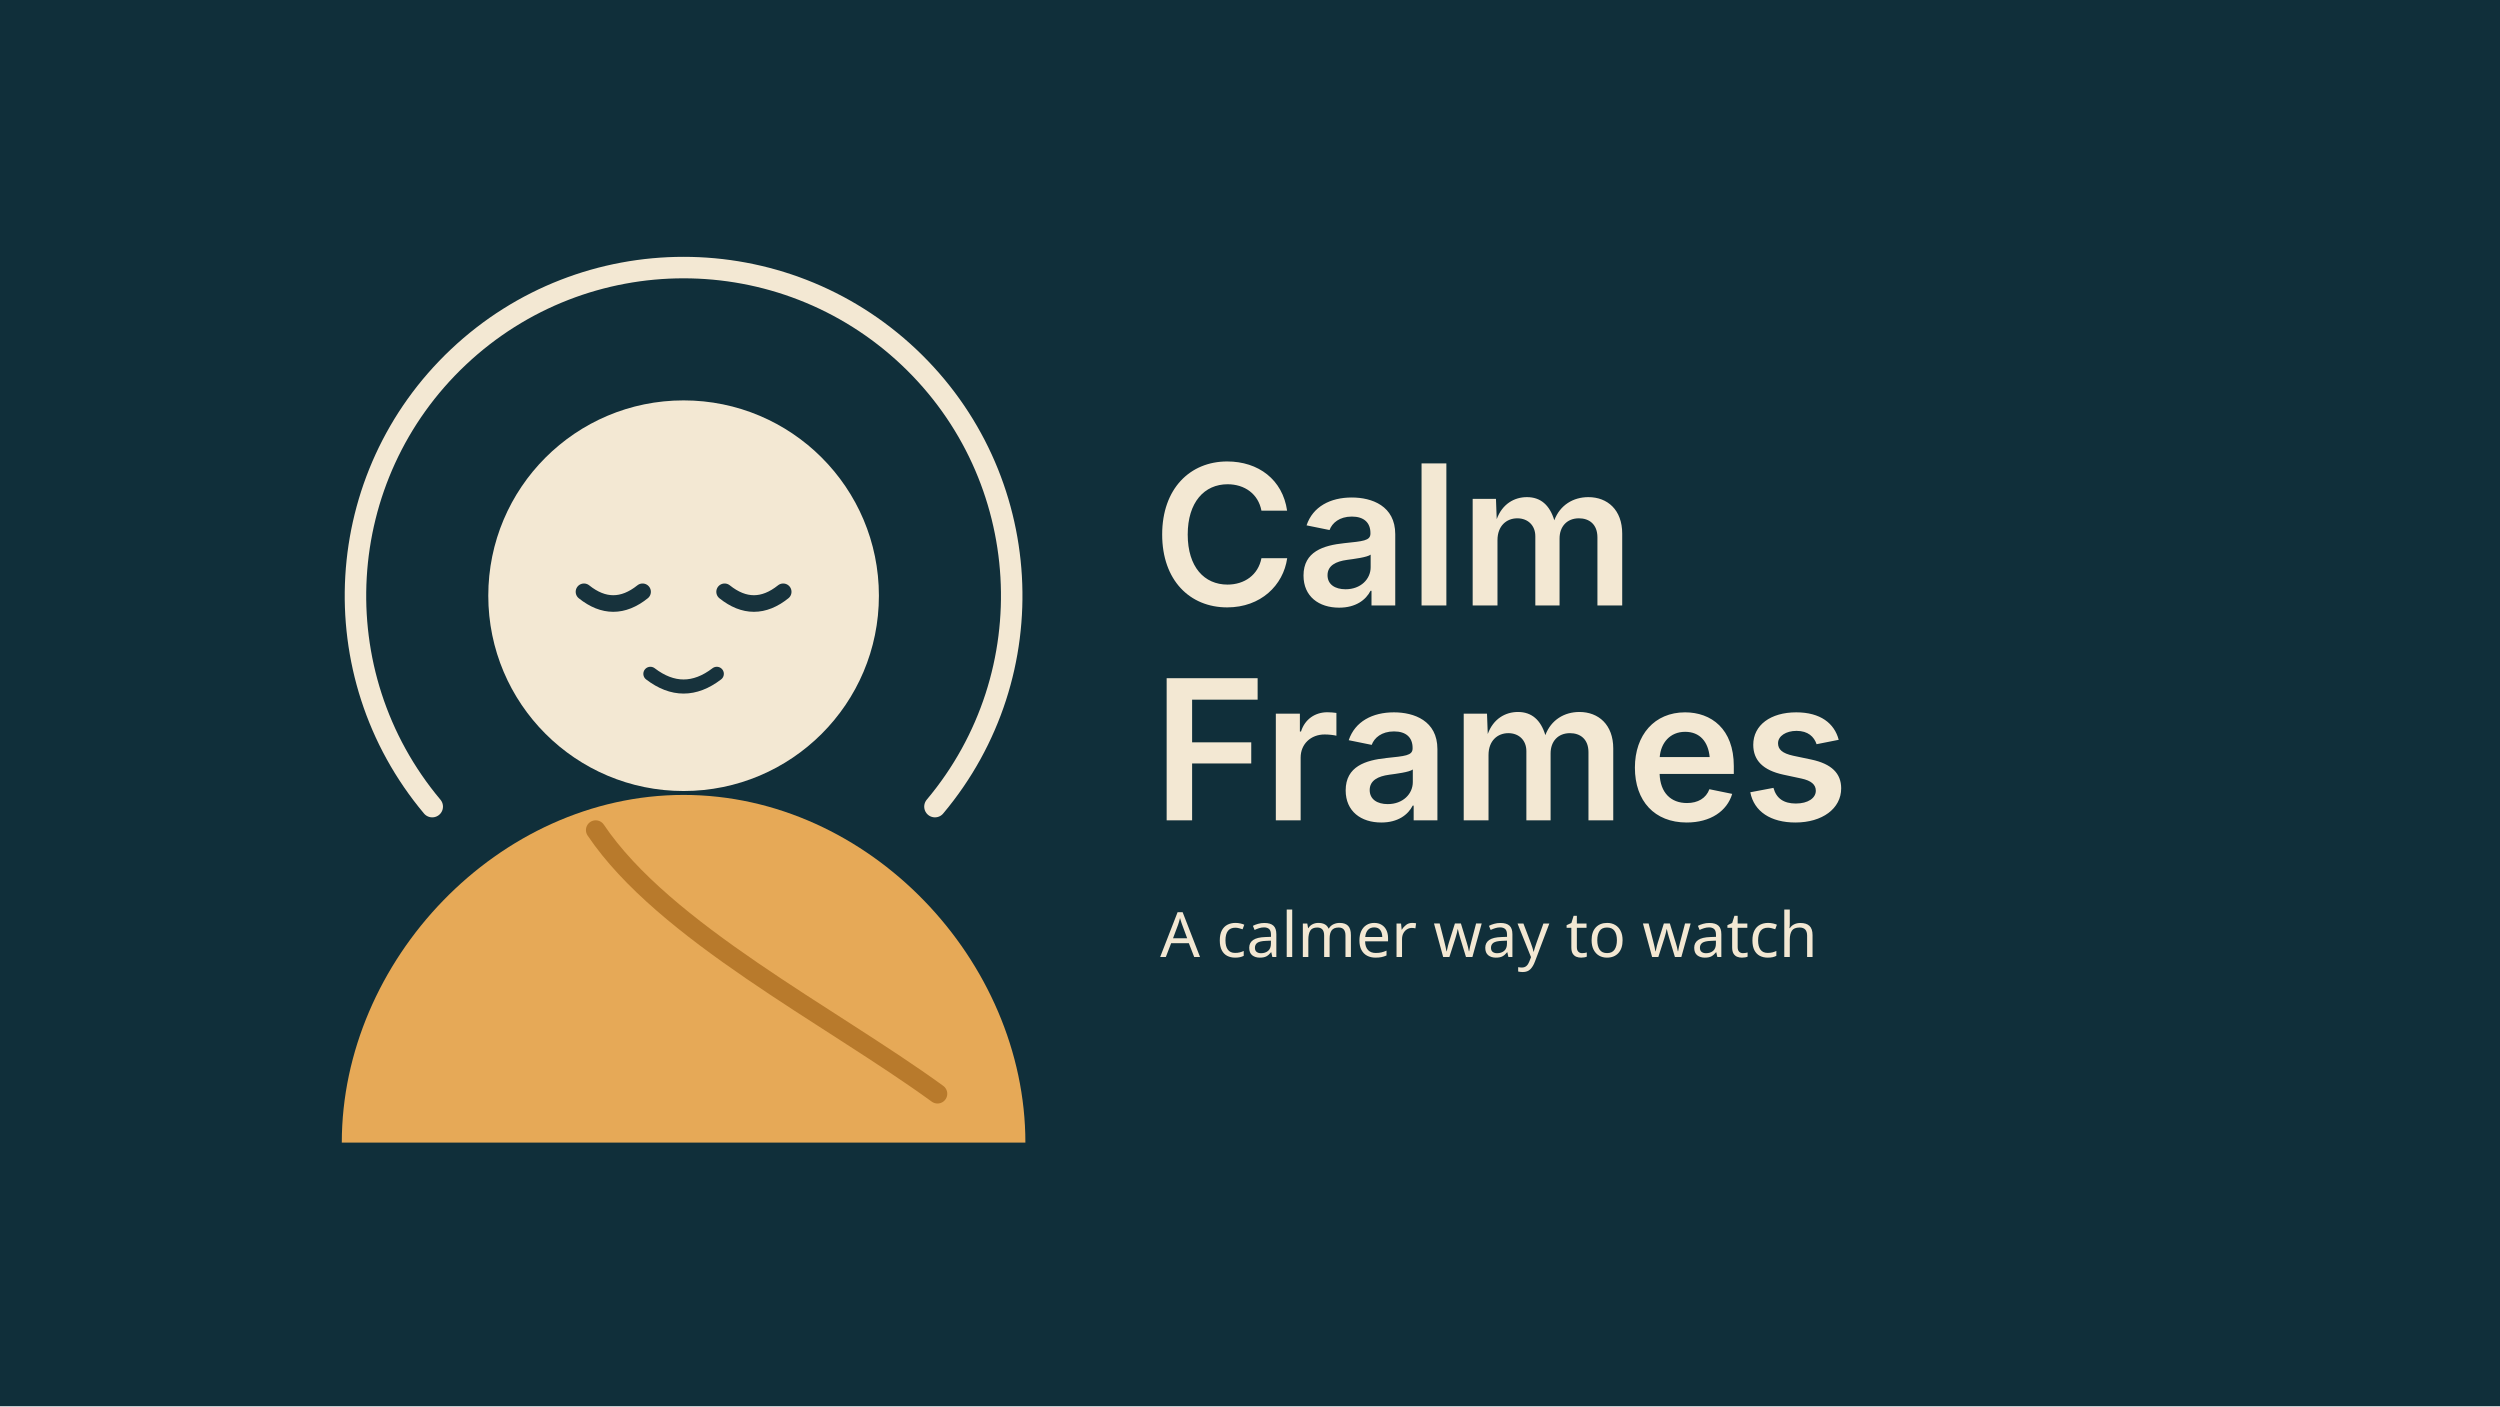
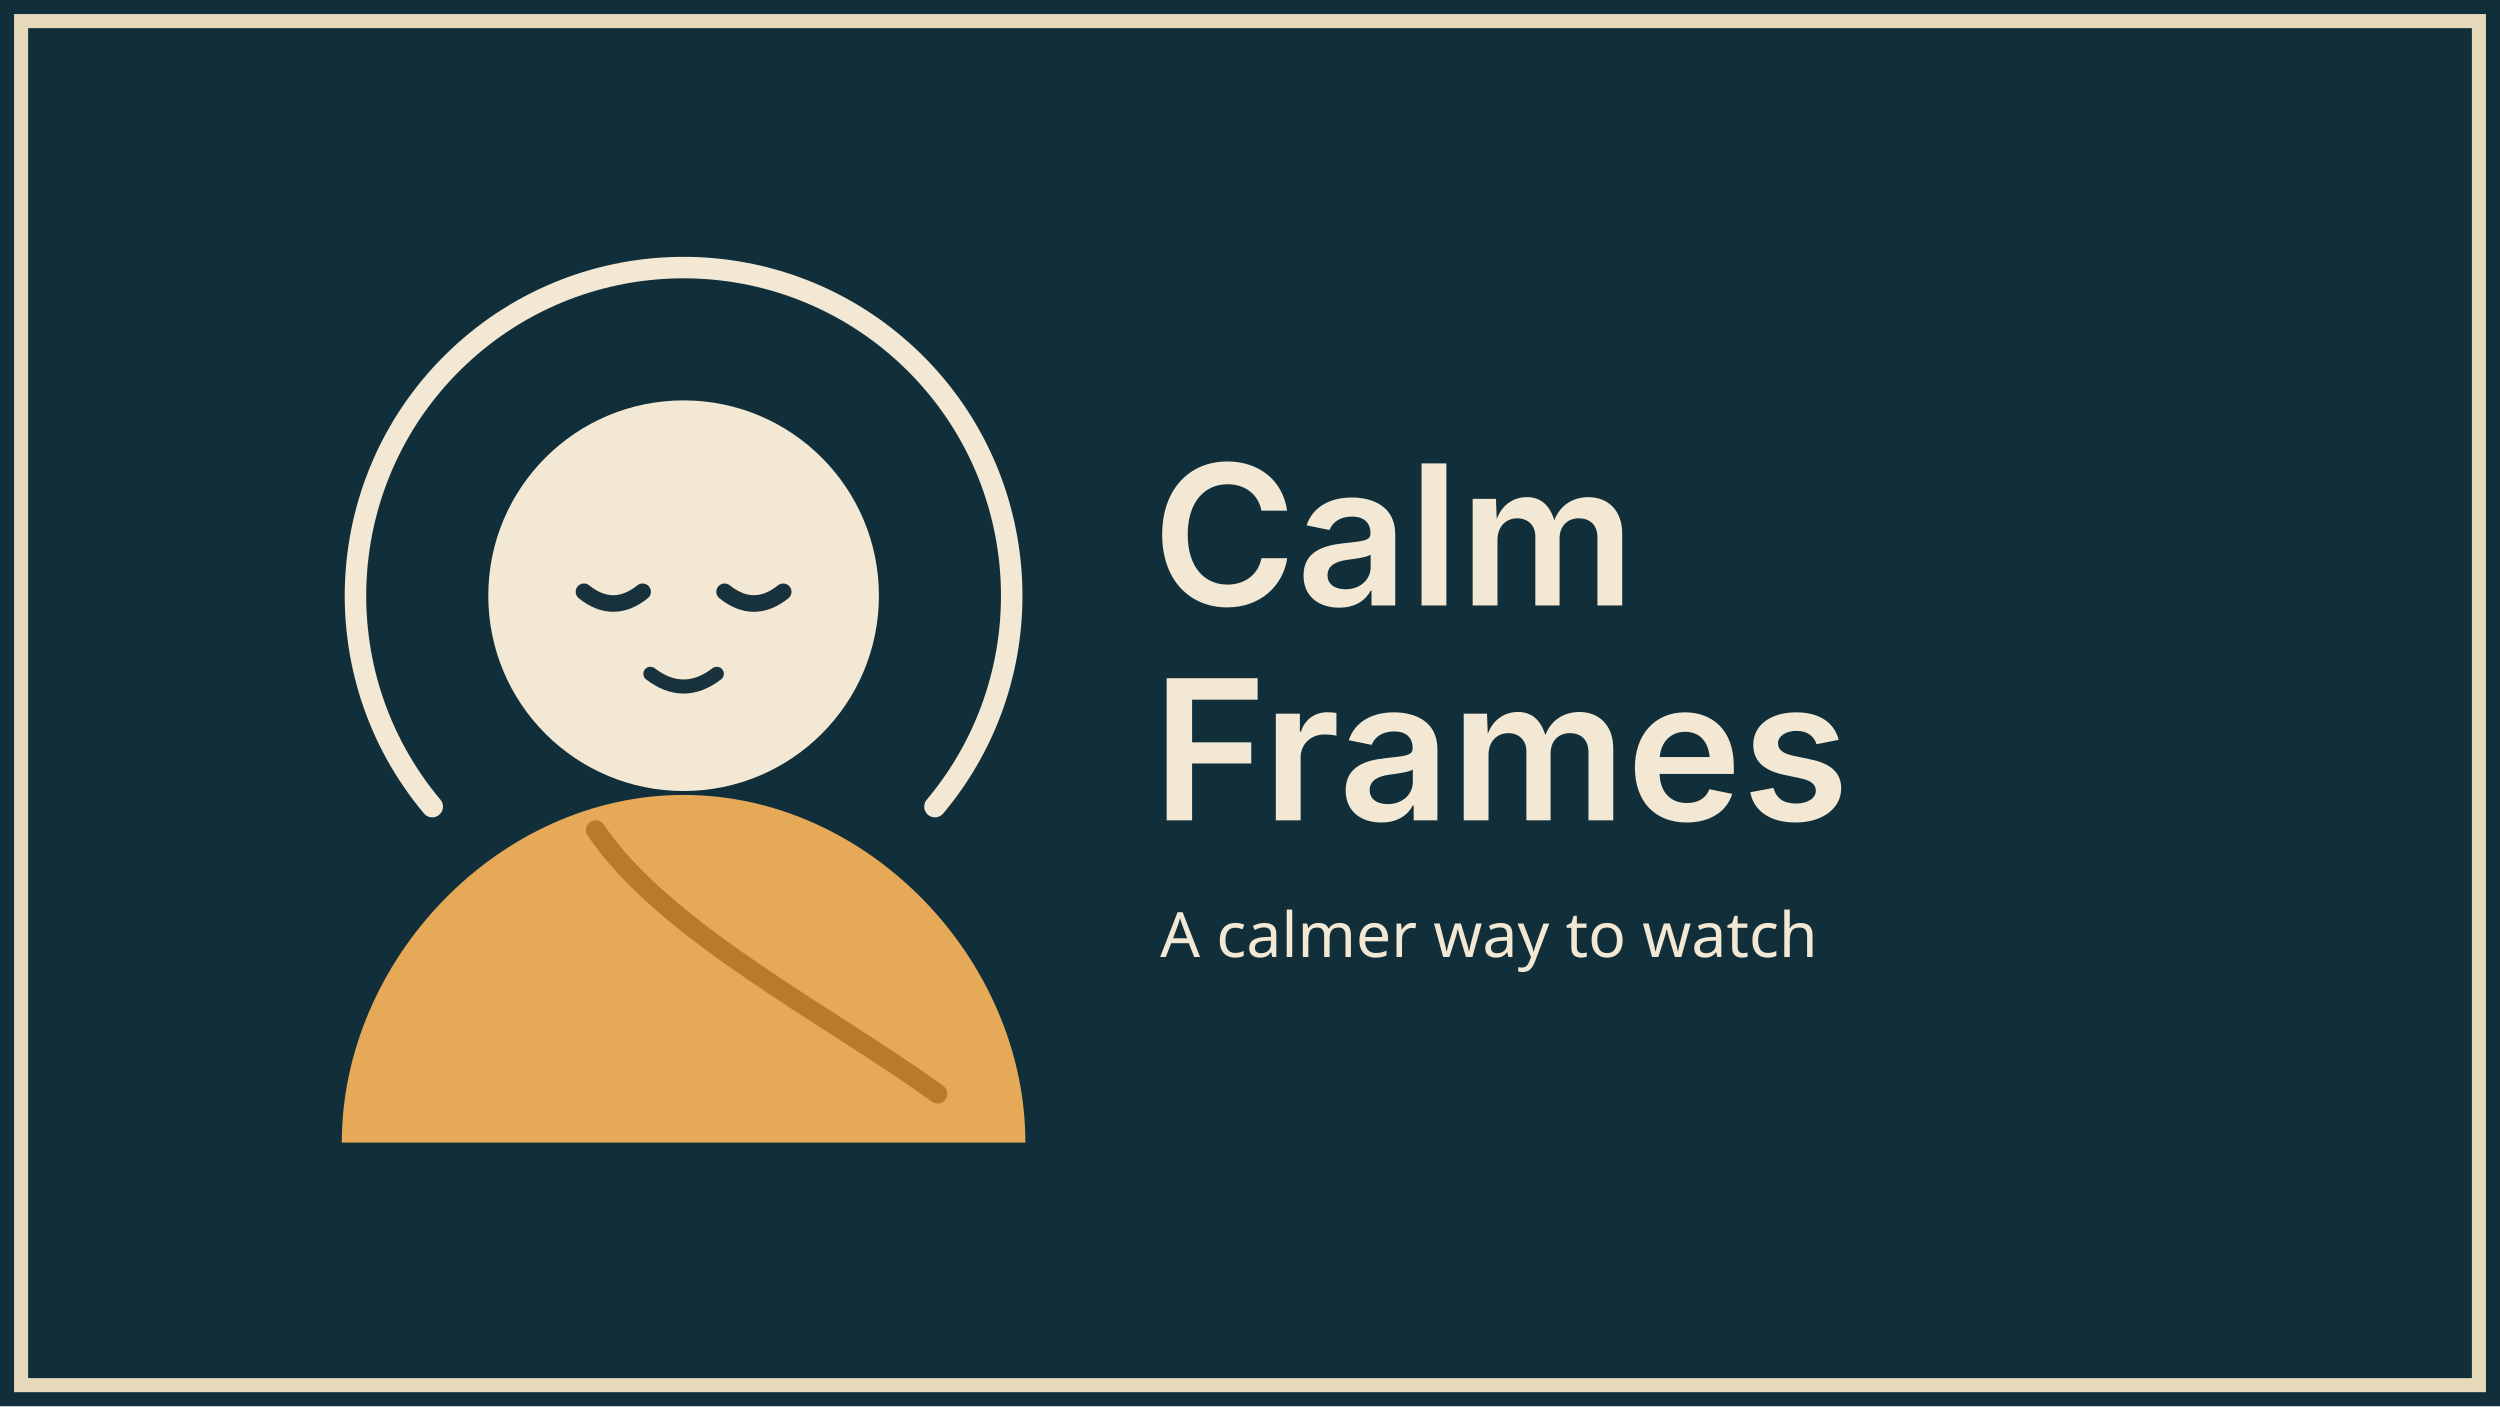
<svg xmlns="http://www.w3.org/2000/svg" viewBox="0 0 1280 720" width="1280" height="720">
  <rect width="1280" height="720" fill="#102F3A" />
  <g>
    <path d="M221.305 412.988 A168 168 0 1 1 478.695 412.988" fill="none" stroke="#F3E8D3" stroke-width="11" stroke-linecap="round" />
    <path d="M175.0 585 C175.0 492.0, 255.0 407.0, 350 407.0 C445.0 407.0, 525.0 492.0, 525.0 585 Z" fill="#E6A957" />
    <path d="M305.0 425.0 C340.0 477.0, 425.0 520.0, 480.0 560.0" fill="none" stroke="#B87A2C" stroke-width="10.0" stroke-linecap="round" />
    <circle cx="350" cy="305" r="100" fill="#F3E8D3" />
    <path d="M299.0 303.0 q15.0 12.0 30.0 0" fill="none" stroke="#17323C" stroke-width="8.5" stroke-linecap="round" />
    <path d="M371.0 303.0 q15.0 12.0 30.0 0" fill="none" stroke="#17323C" stroke-width="8.5" stroke-linecap="round" />
    <path d="M333.0 345.0 q17.0 13.0 34.0 0" fill="none" stroke="#17323C" stroke-width="7.225" stroke-linecap="round" />
  </g>
  <text x="590" y="310" font-family="InterSemiBold" font-weight="normal" font-size="100" fill="#F3E8D3">Calm</text>
  <text x="590" y="420" font-family="InterSemiBold" font-weight="normal" font-size="100" fill="#F3E8D3">Frames</text>
  <text x="594" y="490" font-family="InterRegular" font-size="32" fill="#F3E8D3">A calmer way to watch</text>
+   <rect x="10.8" y="10.8" width="1258.4" height="698.4" rx="0" fill="none" stroke="#E5D9BA" stroke-width="7.2" />
</svg>
